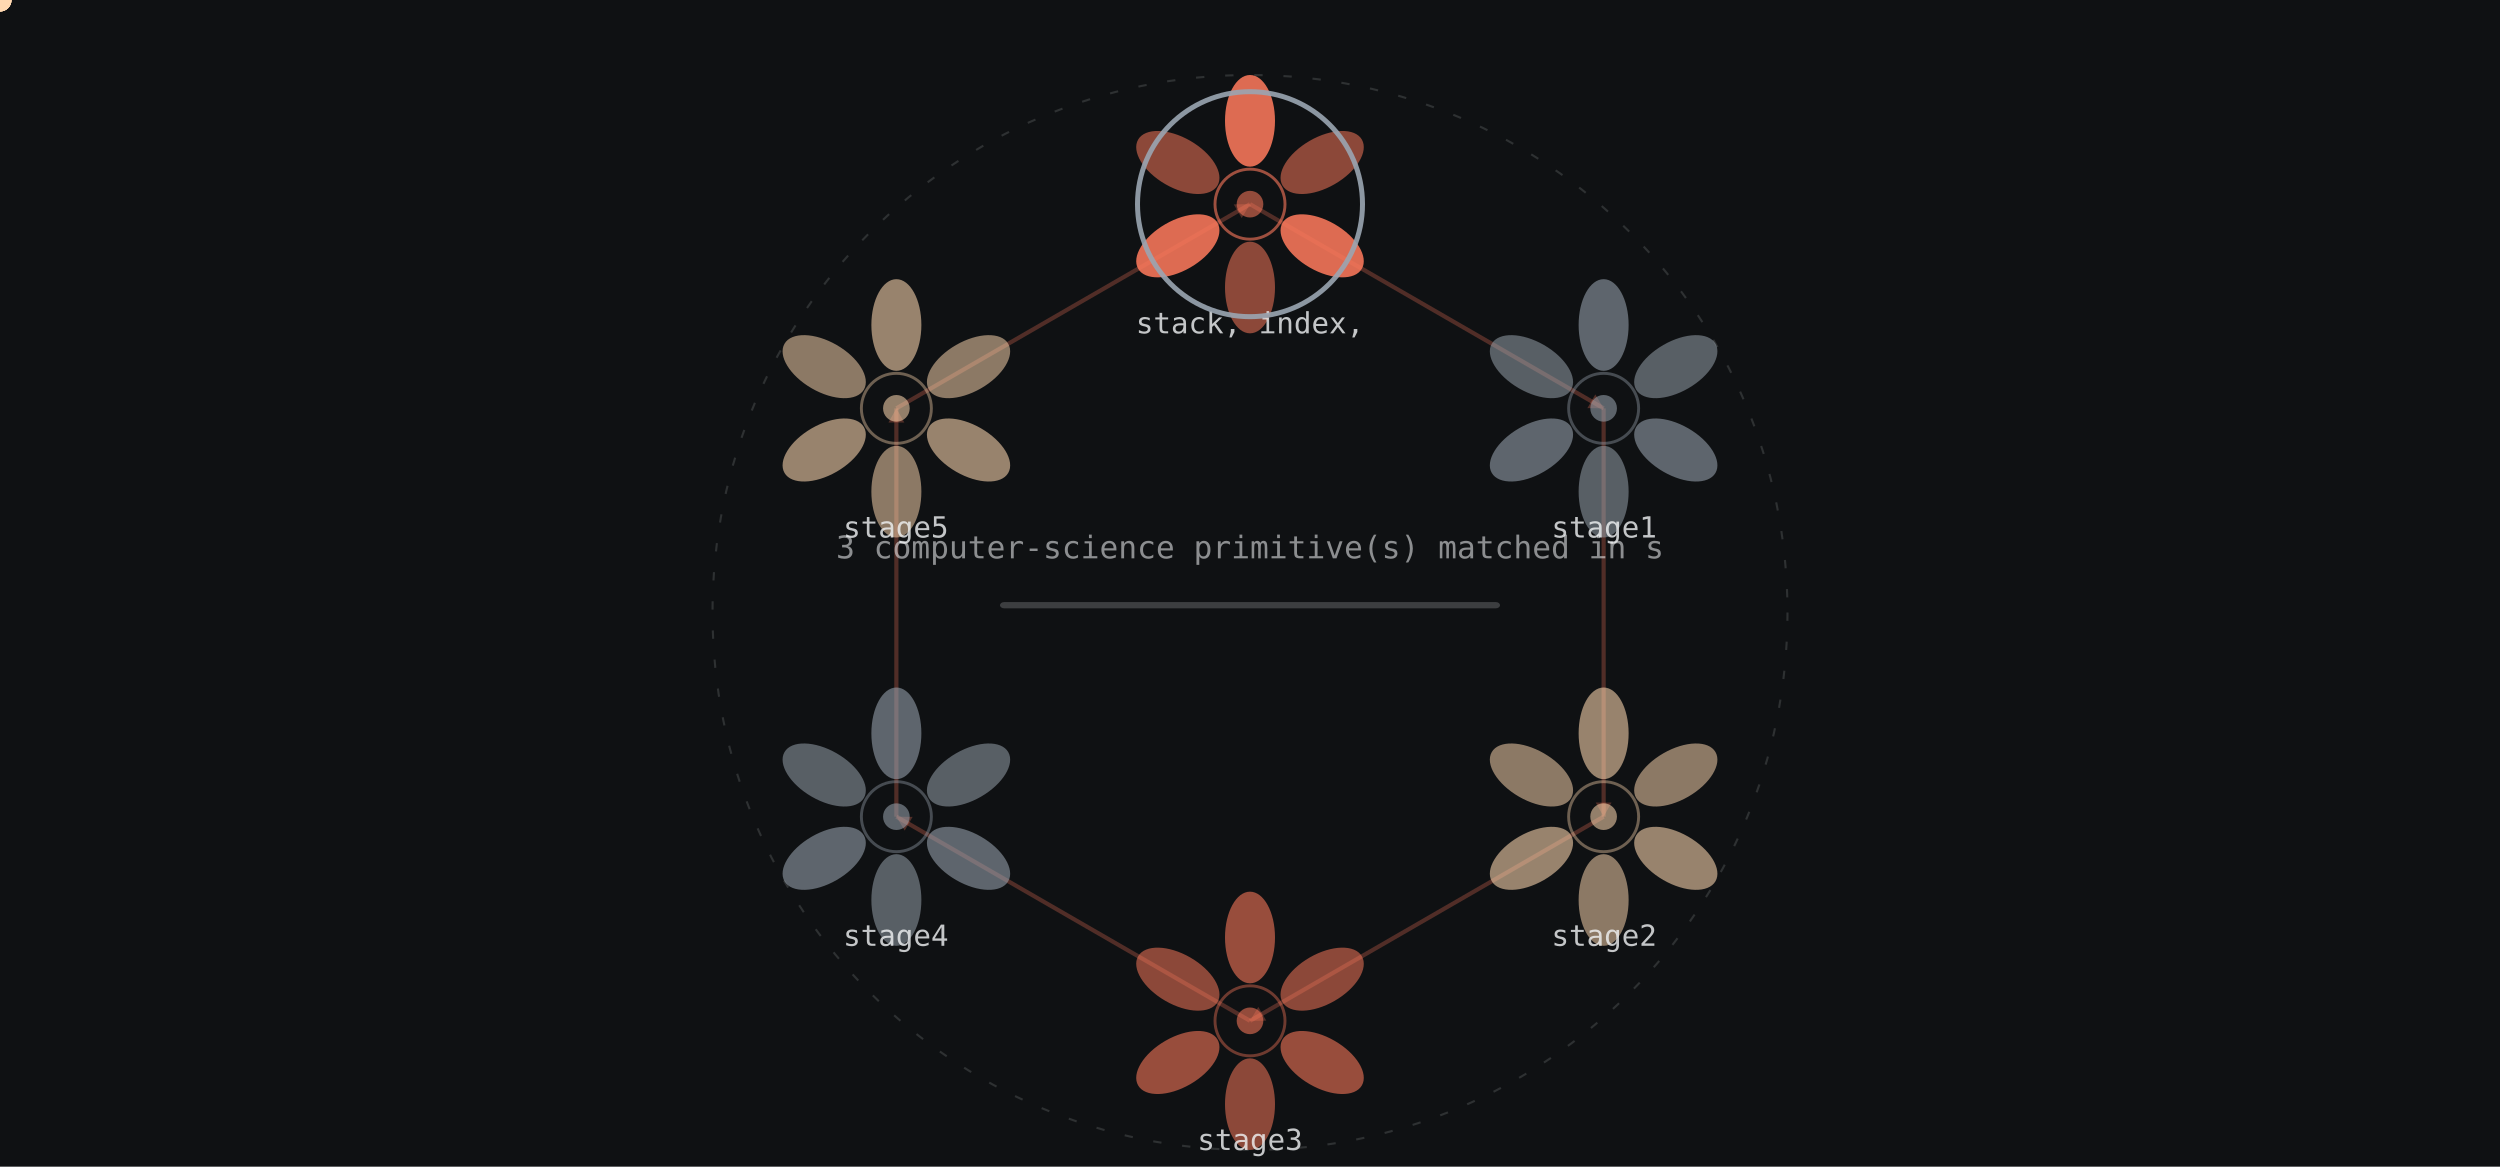
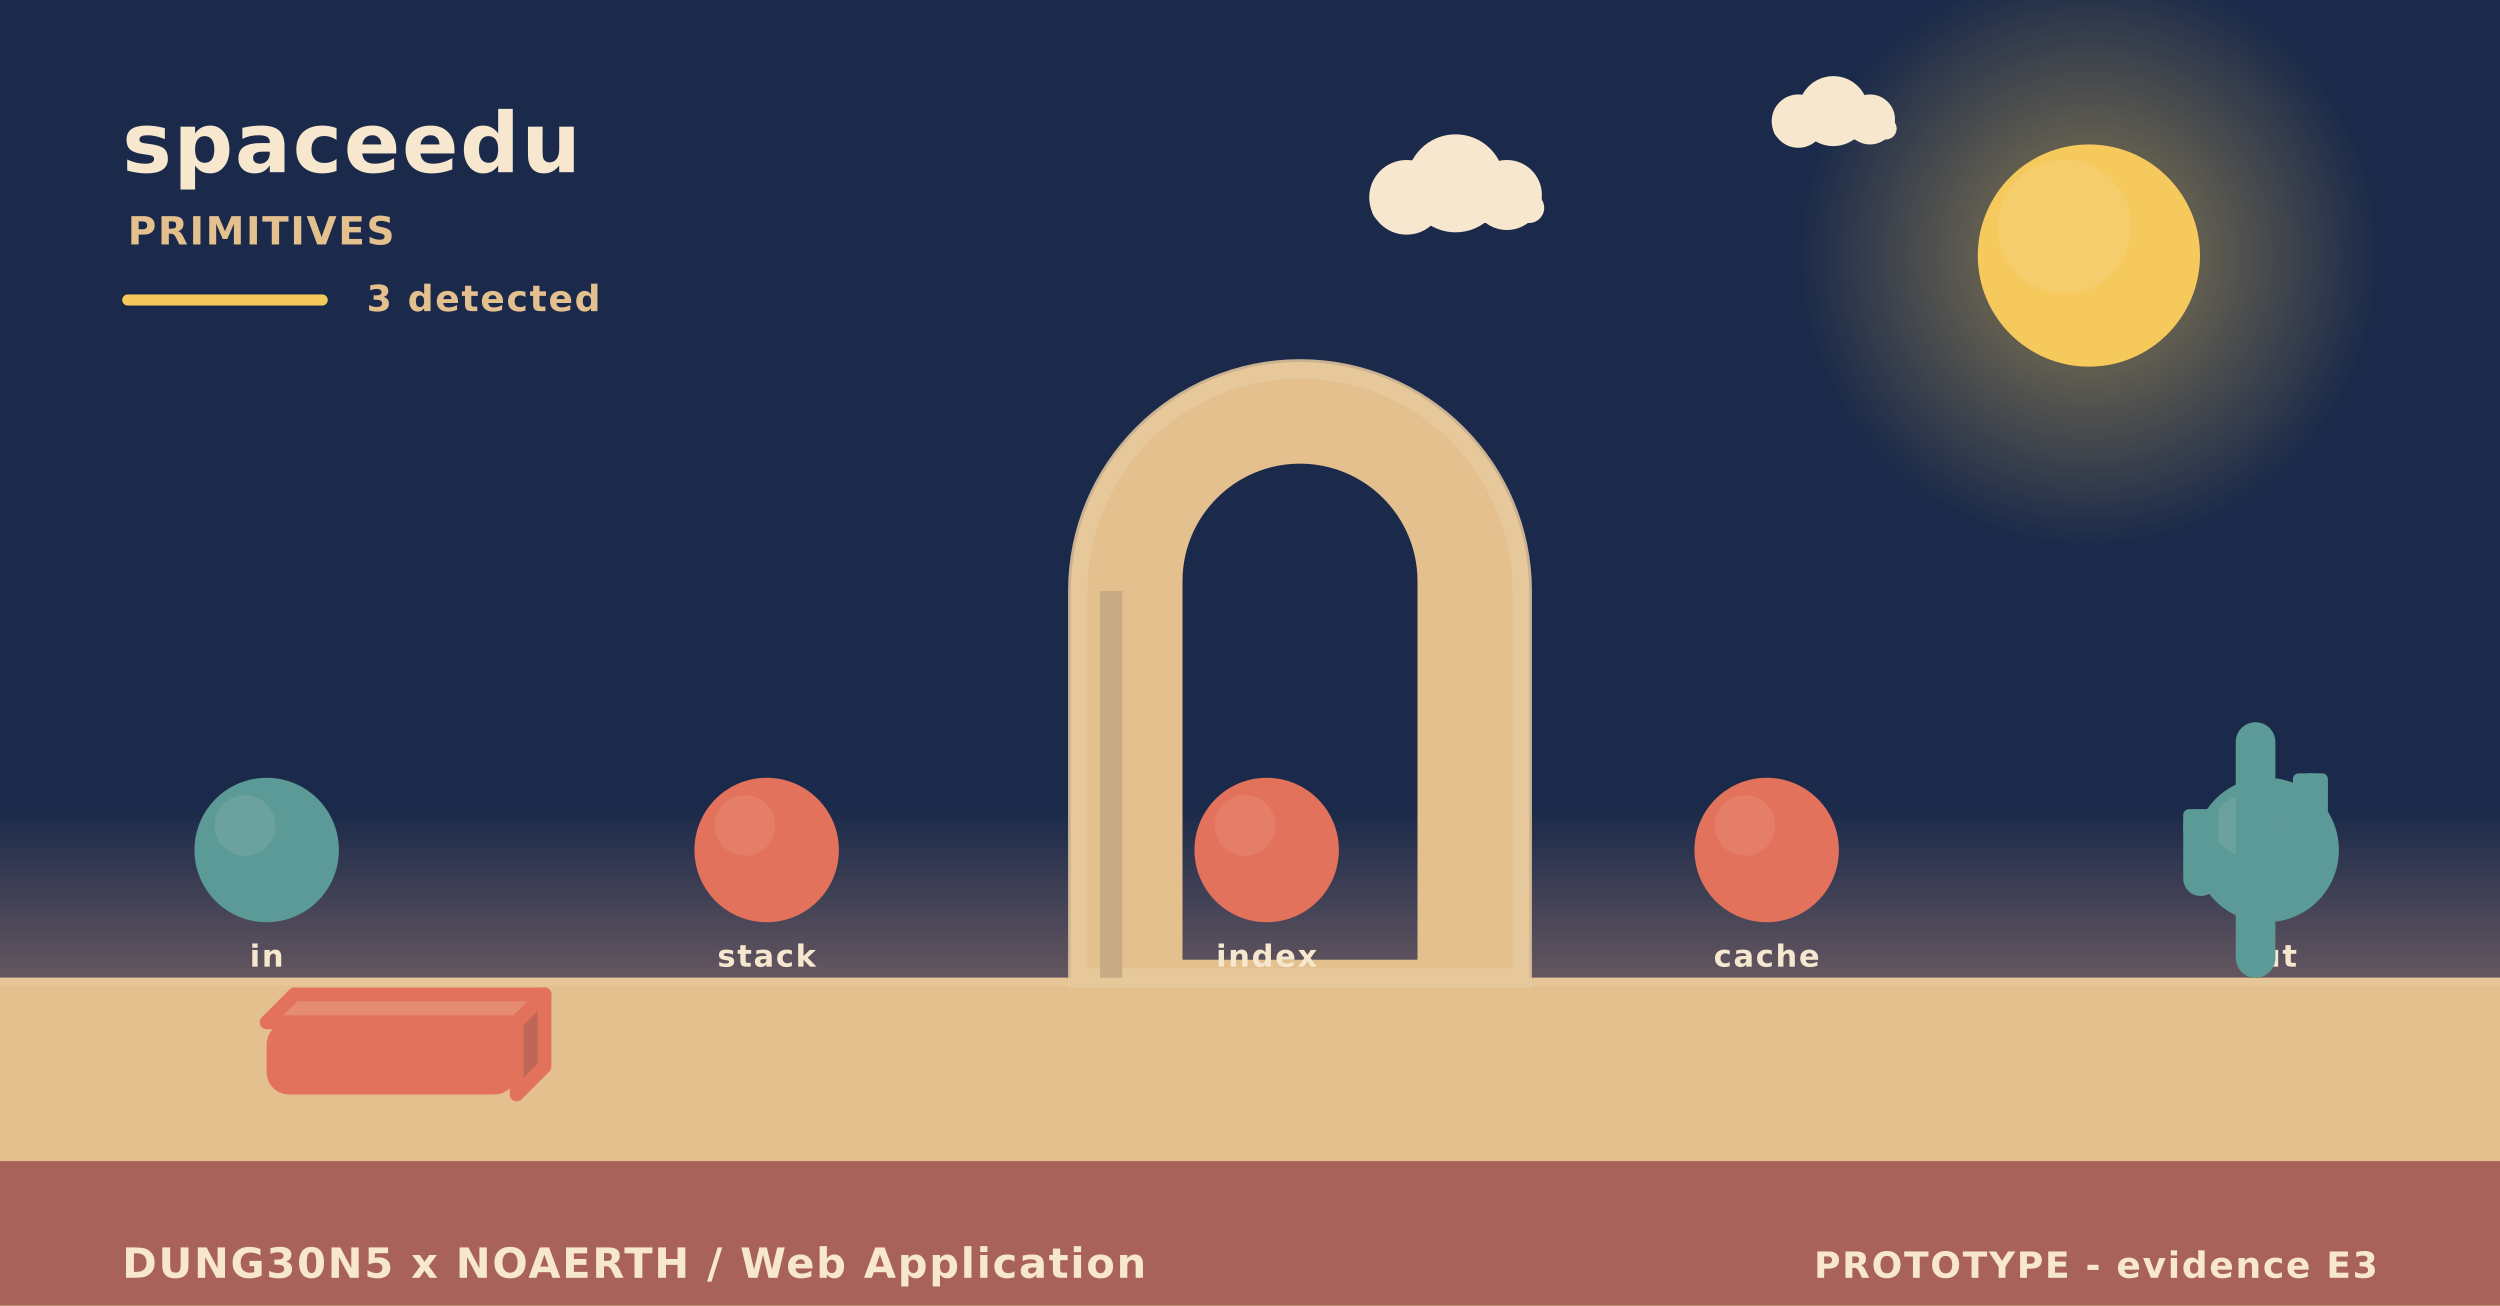
- <svg xmlns="http://www.w3.org/2000/svg" viewBox="0 0 1200 560" width="1200" height="560" role="img" aria-label="spaceedu state machine">
-   <rect width="1200" height="560" fill="#0f1113" />
-   <defs>
-     <linearGradient id="gs" x1="0" y1="0" x2="1" y2="1">
-       <stop offset="0%" stop-color="#ff7a5c" />
-       <stop offset="100%" stop-color="#9aa5b1" />
-     </linearGradient>
-   </defs>
-   <circle cx="600.00" cy="294.00" r="258.00" fill="none" stroke="rgba(241,243,245,0.140)" stroke-width="1.00" opacity="1.00" stroke-dasharray="4 10" />
-   <line x1="600.00" y1="98.00" x2="769.74" y2="196.00" stroke="rgba(255,122,92,0.500)" stroke-width="2.00" opacity="0.55" />
-   <polygon points="769.74,196.00 765.75,189.31 761.95,195.89" fill="rgba(255,122,92,0.500)" opacity="0.55" />
-   <g opacity="0.9">
-     <circle cx="0.00" cy="0.00" r="5.50" fill="#ffd8b1" opacity="1.00" />
-     <animateTransform attributeName="transform" type="translate" values="600.00,98.00 769.74,196.00" dur="6.5s" begin="0.0s" repeatCount="indefinite" />
-     <animateTransform attributeName="transform" type="translate" values="769.74,196.00 600.00,98.00" dur="6.5s" begin="3.25s" repeatCount="indefinite" />
+ <svg xmlns="http://www.w3.org/2000/svg" width="900" height="470" viewBox="0 0 900 470" role="img" aria-label="spaceedu - how it behaves">
+   <linearGradient id="skys" x1="0" y1="0" x2="0" y2="1">
+     <stop offset="0" stop-color="#1b2a4a" />
+     <stop offset="0.62" stop-color="#1b2a4a" />
+     <stop offset="1" stop-color="#f3ad8a" />
+   </linearGradient>
+   <rect width="900" height="470" fill="url(#skys)" />
+   <radialGradient id="suns">
+     <stop offset="0.35" stop-color="#f5c95c" stop-opacity="0.34" />
+     <stop offset="1" stop-color="#f5c95c" stop-opacity="0" />
+   </radialGradient>
+   <circle cx="752" cy="92" r="104" fill="url(#suns)" />
+   <circle cx="752" cy="92" r="40" fill="#f5c95c" />
+   <circle cx="743.2" cy="81.6" r="24" fill="#f5d27e" opacity="0.5" />
+   <g>
+     <circle cx="524" cy="66" r="17.64" fill="#f6e7ce" />
+     <circle cx="506.36" cy="71.04" r="13.44" fill="#f6e7ce" />
+     <circle cx="542.48" cy="70.2" r="12.6" fill="#f6e7ce" />
+     <rect x="493.76" y="69.36" width="62.16" height="10.92" rx="5.46" fill="#f6e7ce" />
+     <animateTransform attributeName="transform" type="translate" values="0 0;24 0;0 0" dur="36s" begin="0s" repeatCount="indefinite" />
  </g>
-   <line x1="769.74" y1="196.00" x2="769.74" y2="392.00" stroke="rgba(255,122,92,0.500)" stroke-width="2.00" opacity="0.55" />
-   <polygon points="769.74,392.00 773.54,385.20 765.94,385.20" fill="rgba(255,122,92,0.500)" opacity="0.55" />
-   <g opacity="0.9">
-     <circle cx="0.00" cy="0.00" r="5.50" fill="#ffd8b1" opacity="1.00" />
-     <animateTransform attributeName="transform" type="translate" values="769.74,196.00 769.74,392.00" dur="6.5s" begin="1.083s" repeatCount="indefinite" />
-     <animateTransform attributeName="transform" type="translate" values="769.74,392.00 769.74,196.00" dur="6.5s" begin="4.333s" repeatCount="indefinite" />
+   <g>
+     <circle cx="660" cy="40" r="12.6" fill="#f6e7ce" />
+     <circle cx="647.4" cy="43.6" r="9.6" fill="#f6e7ce" />
+     <circle cx="673.2" cy="43" r="9" fill="#f6e7ce" />
+     <rect x="638.4" y="42.4" width="44.4" height="7.8" rx="3.9" fill="#f6e7ce" />
+     <animateTransform attributeName="transform" type="translate" values="0 0;-18 0;0 0" dur="46s" begin="3s" repeatCount="indefinite" />
  </g>
-   <line x1="769.74" y1="392.00" x2="600.00" y2="490.00" stroke="rgba(255,122,92,0.500)" stroke-width="2.00" opacity="0.55" />
-   <polygon points="600.00,490.00 607.79,489.89 603.99,483.31" fill="rgba(255,122,92,0.500)" opacity="0.55" />
-   <g opacity="0.9">
-     <circle cx="0.00" cy="0.00" r="5.50" fill="#ffd8b1" opacity="1.00" />
-     <animateTransform attributeName="transform" type="translate" values="769.74,392.00 600.00,490.00" dur="6.5s" begin="2.167s" repeatCount="indefinite" />
-     <animateTransform attributeName="transform" type="translate" values="600.00,490.00 769.74,392.00" dur="6.5s" begin="5.417s" repeatCount="indefinite" />
+   <rect x="0" y="352" width="900" height="118" fill="#e3c08d" />
+   <rect x="0" y="352" width="900" height="3" fill="#e6c596" />
+   <text x="44" y="62" font-family="Verdana,DejaVu Sans,sans-serif" font-size="30" font-weight="700" letter-spacing="0.6" fill="#f6e7ce" text-anchor="start">spaceedu</text>
+   <text x="46" y="88" font-family="Verdana,DejaVu Sans,sans-serif" font-size="14" font-weight="700" letter-spacing="0.6" fill="#e3c08d" text-anchor="start">PRIMITIVES</text>
+   <rect x="44" y="106" width="74" height="4" rx="2" fill="#f5c95c" />
+   <text x="132" y="112" font-family="Verdana,DejaVu Sans,sans-serif" font-size="13" font-weight="700" letter-spacing="0.6" fill="#e3c08d" text-anchor="start">3 detected</text>
+   <path d="M388,352 L388,212.8 A80,80 0 0 1 548,212.8 L548,352 Z M423.2,348 L423.2,209.22 A44.8,44.8 0 0 1 512.8,209.22 L512.8,348 Z" fill="#e3c08d" fill-rule="evenodd" stroke="#e3c08d" stroke-width="5" stroke-linejoin="round" />
+   <path d="M388,352 L388,212.8 A80,80 0 0 1 548,212.8 L548,352 Z" fill="none" stroke="#e8c99d" stroke-width="7" stroke-linecap="round" opacity="0.85" />
+   <rect x="396" y="212.8" width="8" height="139.2" fill="#c7ab84" />
+   <circle cx="96" cy="306" r="26" fill="#5b9a97" />
+   <circle cx="88.2" cy="297.16" r="10.92" fill="#7aa9a2" opacity="0.55" />
+   <text x="96" y="348" font-family="Verdana,DejaVu Sans,sans-serif" font-size="11" font-weight="700" letter-spacing="0.6" fill="#f6e7ce" text-anchor="middle">in</text>
+   <g>
+     <circle cx="276" cy="306" r="26" fill="#e2725b" />
+     <circle cx="268.2" cy="297.16" r="10.92" fill="#e68972" opacity="0.55" />
+     <animate attributeName="opacity" values="0.8;1;0.8" dur="4.6s" begin="0s" repeatCount="indefinite" />
  </g>
-   <line x1="600.00" y1="490.00" x2="430.26" y2="392.00" stroke="rgba(255,122,92,0.500)" stroke-width="2.00" opacity="0.55" />
-   <polygon points="430.26,392.00 434.25,398.69 438.05,392.11" fill="rgba(255,122,92,0.500)" opacity="0.55" />
-   <g opacity="0.9">
-     <circle cx="0.00" cy="0.00" r="5.50" fill="#ffd8b1" opacity="1.00" />
-     <animateTransform attributeName="transform" type="translate" values="600.00,490.00 430.26,392.00" dur="6.5s" begin="3.25s" repeatCount="indefinite" />
-     <animateTransform attributeName="transform" type="translate" values="430.26,392.00 600.00,490.00" dur="6.5s" begin="6.5s" repeatCount="indefinite" />
+   <text x="276" y="348" font-family="Verdana,DejaVu Sans,sans-serif" font-size="11" font-weight="700" letter-spacing="0.6" fill="#f6e7ce" text-anchor="middle">stack</text>
+   <g>
+     <circle cx="456" cy="306" r="26" fill="#e2725b" />
+     <circle cx="448.2" cy="297.16" r="10.92" fill="#e68972" opacity="0.55" />
+     <animate attributeName="opacity" values="0.8;1;0.8" dur="5.2s" begin="0s" repeatCount="indefinite" />
  </g>
-   <line x1="430.26" y1="392.00" x2="430.26" y2="196.00" stroke="rgba(255,122,92,0.500)" stroke-width="2.00" opacity="0.55" />
-   <polygon points="430.26,196.00 426.46,202.80 434.06,202.80" fill="rgba(255,122,92,0.500)" opacity="0.55" />
-   <g opacity="0.9">
-     <circle cx="0.00" cy="0.00" r="5.50" fill="#ffd8b1" opacity="1.00" />
-     <animateTransform attributeName="transform" type="translate" values="430.26,392.00 430.26,196.00" dur="6.5s" begin="4.333s" repeatCount="indefinite" />
-     <animateTransform attributeName="transform" type="translate" values="430.26,196.00 430.26,392.00" dur="6.5s" begin="7.583s" repeatCount="indefinite" />
+   <text x="456" y="348" font-family="Verdana,DejaVu Sans,sans-serif" font-size="11" font-weight="700" letter-spacing="0.6" fill="#f6e7ce" text-anchor="middle">index</text>
+   <g>
+     <circle cx="636" cy="306" r="26" fill="#e2725b" />
+     <circle cx="628.2" cy="297.16" r="10.92" fill="#e68972" opacity="0.55" />
+     <animate attributeName="opacity" values="0.8;1;0.8" dur="5.8s" begin="0s" repeatCount="indefinite" />
  </g>
-   <line x1="430.26" y1="196.00" x2="600.00" y2="98.00" stroke="rgba(255,122,92,0.500)" stroke-width="2.00" opacity="0.55" />
-   <polygon points="600.00,98.00 592.21,98.11 596.01,104.69" fill="rgba(255,122,92,0.500)" opacity="0.55" />
-   <g opacity="0.9">
-     <circle cx="0.00" cy="0.00" r="5.50" fill="#ffd8b1" opacity="1.00" />
-     <animateTransform attributeName="transform" type="translate" values="430.26,196.00 600.00,98.00" dur="6.5s" begin="5.417s" repeatCount="indefinite" />
-     <animateTransform attributeName="transform" type="translate" values="600.00,98.00 430.26,196.00" dur="6.5s" begin="8.667s" repeatCount="indefinite" />
-   </g>
-   <ellipse cx="600.00" cy="58.00" rx="12.00" ry="22.00" fill="rgba(255,122,92,0.900)" opacity="0.95" transform="rotate(0.0 600.00 58.00)" />
-   <ellipse cx="634.64" cy="78.00" rx="12.00" ry="22.00" fill="rgba(255,122,92,0.550)" opacity="0.95" transform="rotate(60.0 634.64 78.00)" />
-   <ellipse cx="634.64" cy="118.00" rx="12.00" ry="22.00" fill="rgba(255,122,92,0.900)" opacity="0.95" transform="rotate(120.0 634.64 118.00)" />
-   <ellipse cx="600.00" cy="138.00" rx="12.00" ry="22.00" fill="rgba(255,122,92,0.550)" opacity="0.95" transform="rotate(180.0 600.00 138.00)" />
-   <ellipse cx="565.36" cy="118.00" rx="12.00" ry="22.00" fill="rgba(255,122,92,0.900)" opacity="0.95" transform="rotate(240.0 565.36 118.00)" />
-   <ellipse cx="565.36" cy="78.00" rx="12.00" ry="22.00" fill="rgba(255,122,92,0.550)" opacity="0.95" transform="rotate(300.0 565.36 78.00)" />
-   <circle cx="600.00" cy="98.00" r="16.80" fill="none" stroke="rgba(255,122,92,0.900)" stroke-width="1.40" opacity="0.66" />
-   <circle cx="600.00" cy="98.00" r="6.40" fill="rgba(255,122,92,0.550)" opacity="1.00" />
-   <text x="600" y="160" font-family="ui-monospace,Menlo,monospace" font-size="14" fill="rgba(241,243,245,0.800)" text-anchor="middle">stack, index, </text>
-   <g>
-     <circle cx="600.00" cy="98.00" r="54.00" fill="none" stroke="#9aa5b1" stroke-width="2.40" opacity="0.90" />
-     <animate attributeName="opacity" values="0.25;1.0;0.25" dur="13.0s" begin="0.0s" repeatCount="indefinite" />
-   </g>
-   <ellipse cx="769.74" cy="156.00" rx="12.00" ry="22.00" fill="rgba(154,165,177,0.600)" opacity="0.95" transform="rotate(0.0 769.74 156.00)" />
-   <ellipse cx="804.38" cy="176.00" rx="12.00" ry="22.00" fill="rgba(154,165,177,0.550)" opacity="0.95" transform="rotate(60.0 804.38 176.00)" />
-   <ellipse cx="804.38" cy="216.00" rx="12.00" ry="22.00" fill="rgba(154,165,177,0.600)" opacity="0.95" transform="rotate(120.0 804.38 216.00)" />
-   <ellipse cx="769.74" cy="236.00" rx="12.00" ry="22.00" fill="rgba(154,165,177,0.550)" opacity="0.95" transform="rotate(180.0 769.74 236.00)" />
-   <ellipse cx="735.10" cy="216.00" rx="12.00" ry="22.00" fill="rgba(154,165,177,0.600)" opacity="0.95" transform="rotate(240.0 735.10 216.00)" />
-   <ellipse cx="735.10" cy="176.00" rx="12.00" ry="22.00" fill="rgba(154,165,177,0.550)" opacity="0.95" transform="rotate(300.0 735.10 176.00)" />
-   <circle cx="769.74" cy="196.00" r="16.80" fill="none" stroke="rgba(154,165,177,0.600)" stroke-width="1.40" opacity="0.66" />
-   <circle cx="769.74" cy="196.00" r="6.40" fill="rgba(154,165,177,0.550)" opacity="1.00" />
-   <text x="770" y="258" font-family="ui-monospace,Menlo,monospace" font-size="14" fill="rgba(241,243,245,0.800)" text-anchor="middle">stage1</text>
-   <ellipse cx="769.74" cy="352.00" rx="12.00" ry="22.00" fill="rgba(255,216,177,0.600)" opacity="0.95" transform="rotate(0.0 769.74 352.00)" />
-   <ellipse cx="804.38" cy="372.00" rx="12.00" ry="22.00" fill="rgba(255,216,177,0.550)" opacity="0.95" transform="rotate(60.0 804.38 372.00)" />
-   <ellipse cx="804.38" cy="412.00" rx="12.00" ry="22.00" fill="rgba(255,216,177,0.600)" opacity="0.95" transform="rotate(120.0 804.38 412.00)" />
-   <ellipse cx="769.74" cy="432.00" rx="12.00" ry="22.00" fill="rgba(255,216,177,0.550)" opacity="0.95" transform="rotate(180.0 769.74 432.00)" />
-   <ellipse cx="735.10" cy="412.00" rx="12.00" ry="22.00" fill="rgba(255,216,177,0.600)" opacity="0.95" transform="rotate(240.0 735.10 412.00)" />
-   <ellipse cx="735.10" cy="372.00" rx="12.00" ry="22.00" fill="rgba(255,216,177,0.550)" opacity="0.95" transform="rotate(300.0 735.10 372.00)" />
-   <circle cx="769.74" cy="392.00" r="16.80" fill="none" stroke="rgba(255,216,177,0.600)" stroke-width="1.40" opacity="0.66" />
-   <circle cx="769.74" cy="392.00" r="6.40" fill="rgba(255,216,177,0.550)" opacity="1.00" />
-   <text x="770" y="454" font-family="ui-monospace,Menlo,monospace" font-size="14" fill="rgba(241,243,245,0.800)" text-anchor="middle">stage2</text>
-   <ellipse cx="600.00" cy="450.00" rx="12.00" ry="22.00" fill="rgba(255,122,92,0.600)" opacity="0.95" transform="rotate(0.0 600.00 450.00)" />
-   <ellipse cx="634.64" cy="470.00" rx="12.00" ry="22.00" fill="rgba(255,122,92,0.550)" opacity="0.95" transform="rotate(60.0 634.64 470.00)" />
-   <ellipse cx="634.64" cy="510.00" rx="12.00" ry="22.00" fill="rgba(255,122,92,0.600)" opacity="0.95" transform="rotate(120.0 634.64 510.00)" />
-   <ellipse cx="600.00" cy="530.00" rx="12.00" ry="22.00" fill="rgba(255,122,92,0.550)" opacity="0.95" transform="rotate(180.0 600.00 530.00)" />
-   <ellipse cx="565.36" cy="510.00" rx="12.00" ry="22.00" fill="rgba(255,122,92,0.600)" opacity="0.95" transform="rotate(240.0 565.36 510.00)" />
-   <ellipse cx="565.36" cy="470.00" rx="12.00" ry="22.00" fill="rgba(255,122,92,0.550)" opacity="0.95" transform="rotate(300.0 565.36 470.00)" />
-   <circle cx="600.00" cy="490.00" r="16.80" fill="none" stroke="rgba(255,122,92,0.600)" stroke-width="1.40" opacity="0.66" />
-   <circle cx="600.00" cy="490.00" r="6.40" fill="rgba(255,122,92,0.550)" opacity="1.00" />
-   <text x="600" y="552" font-family="ui-monospace,Menlo,monospace" font-size="14" fill="rgba(241,243,245,0.800)" text-anchor="middle">stage3</text>
-   <ellipse cx="430.26" cy="352.00" rx="12.00" ry="22.00" fill="rgba(154,165,177,0.600)" opacity="0.95" transform="rotate(0.0 430.26 352.00)" />
-   <ellipse cx="464.90" cy="372.00" rx="12.00" ry="22.00" fill="rgba(154,165,177,0.550)" opacity="0.95" transform="rotate(60.0 464.90 372.00)" />
-   <ellipse cx="464.90" cy="412.00" rx="12.00" ry="22.00" fill="rgba(154,165,177,0.600)" opacity="0.95" transform="rotate(120.0 464.90 412.00)" />
-   <ellipse cx="430.26" cy="432.00" rx="12.00" ry="22.00" fill="rgba(154,165,177,0.550)" opacity="0.95" transform="rotate(180.0 430.26 432.00)" />
-   <ellipse cx="395.62" cy="412.00" rx="12.00" ry="22.00" fill="rgba(154,165,177,0.600)" opacity="0.95" transform="rotate(240.0 395.62 412.00)" />
-   <ellipse cx="395.62" cy="372.00" rx="12.00" ry="22.00" fill="rgba(154,165,177,0.550)" opacity="0.95" transform="rotate(300.0 395.62 372.00)" />
-   <circle cx="430.26" cy="392.00" r="16.80" fill="none" stroke="rgba(154,165,177,0.600)" stroke-width="1.40" opacity="0.66" />
-   <circle cx="430.26" cy="392.00" r="6.40" fill="rgba(154,165,177,0.550)" opacity="1.00" />
-   <text x="430" y="454" font-family="ui-monospace,Menlo,monospace" font-size="14" fill="rgba(241,243,245,0.800)" text-anchor="middle">stage4</text>
-   <ellipse cx="430.26" cy="156.00" rx="12.00" ry="22.00" fill="rgba(255,216,177,0.600)" opacity="0.95" transform="rotate(0.0 430.26 156.00)" />
-   <ellipse cx="464.90" cy="176.00" rx="12.00" ry="22.00" fill="rgba(255,216,177,0.550)" opacity="0.95" transform="rotate(60.0 464.90 176.00)" />
-   <ellipse cx="464.90" cy="216.00" rx="12.00" ry="22.00" fill="rgba(255,216,177,0.600)" opacity="0.95" transform="rotate(120.0 464.90 216.00)" />
-   <ellipse cx="430.26" cy="236.00" rx="12.00" ry="22.00" fill="rgba(255,216,177,0.550)" opacity="0.95" transform="rotate(180.0 430.26 236.00)" />
-   <ellipse cx="395.62" cy="216.00" rx="12.00" ry="22.00" fill="rgba(255,216,177,0.600)" opacity="0.95" transform="rotate(240.0 395.62 216.00)" />
-   <ellipse cx="395.62" cy="176.00" rx="12.00" ry="22.00" fill="rgba(255,216,177,0.550)" opacity="0.95" transform="rotate(300.0 395.62 176.00)" />
-   <circle cx="430.26" cy="196.00" r="16.80" fill="none" stroke="rgba(255,216,177,0.600)" stroke-width="1.40" opacity="0.66" />
-   <circle cx="430.26" cy="196.00" r="6.40" fill="rgba(255,216,177,0.550)" opacity="1.00" />
-   <text x="430" y="258" font-family="ui-monospace,Menlo,monospace" font-size="14" fill="rgba(241,243,245,0.800)" text-anchor="middle">stage5</text>
-   <rect x="480.00" y="289.00" width="240.00" height="3.00" rx="2.00" fill="rgba(241,243,245,0.200)" opacity="1.00" />
-   <text x="600" y="268" font-family="ui-monospace,Menlo,monospace" font-size="15" fill="rgba(241,243,245,0.550)" text-anchor="middle">3 computer-science primitive(s) matched in s</text>
+   <text x="636" y="348" font-family="Verdana,DejaVu Sans,sans-serif" font-size="11" font-weight="700" letter-spacing="0.6" fill="#f6e7ce" text-anchor="middle">cache</text>
+   <circle cx="816" cy="306" r="26" fill="#5b9a97" />
+   <circle cx="808.2" cy="297.16" r="10.92" fill="#7aa9a2" opacity="0.55" />
+   <text x="816" y="348" font-family="Verdana,DejaVu Sans,sans-serif" font-size="11" font-weight="700" letter-spacing="0.6" fill="#f6e7ce" text-anchor="middle">out</text>
+   <path d="M96,368 L186,368 L196,358 L106,358 Z" fill="#e68c74" stroke="#e2725b" stroke-width="5" stroke-linejoin="round" />
+   <path d="M186,368 L196,358 L196,384 L186,394 Z" fill="#c06658" stroke="#e2725b" stroke-width="5" stroke-linejoin="round" />
+   <rect x="96" y="368" width="90" height="26" rx="8" fill="#e2725b" />
+   <rect x="804.86" y="260" width="14.28" height="92" rx="7.14" fill="#5b9a97" />
+   <rect x="785.96" y="291.28" width="12.6" height="31.28" rx="6.3" fill="#5b9a97" />
+   <rect x="785.96" y="291.28" width="12.6" height="9.2" rx="2.1" fill="#5b9a97" />
+   <rect x="825.44" y="278.4" width="12.6" height="31.28" rx="6.3" fill="#5b9a97" />
+   <rect x="825.44" y="278.4" width="12.6" height="9.2" rx="2.1" fill="#5b9a97" />
+   <rect x="0" y="418" width="900" height="52" rx="0" fill="#a65c56" opacity="0.94" />
+   <text x="44" y="460" font-family="Verdana,DejaVu Sans,sans-serif" font-size="15" font-weight="700" letter-spacing="0.6" fill="#f6e7ce" text-anchor="start">DUNG30N5 x NOAERTH  /  Web Application</text>
+   <text x="856" y="460" font-family="Verdana,DejaVu Sans,sans-serif" font-size="13" font-weight="700" letter-spacing="0.6" fill="#f6e7ce" text-anchor="end">PROTOTYPE  -  evidence E3</text>
</svg>
